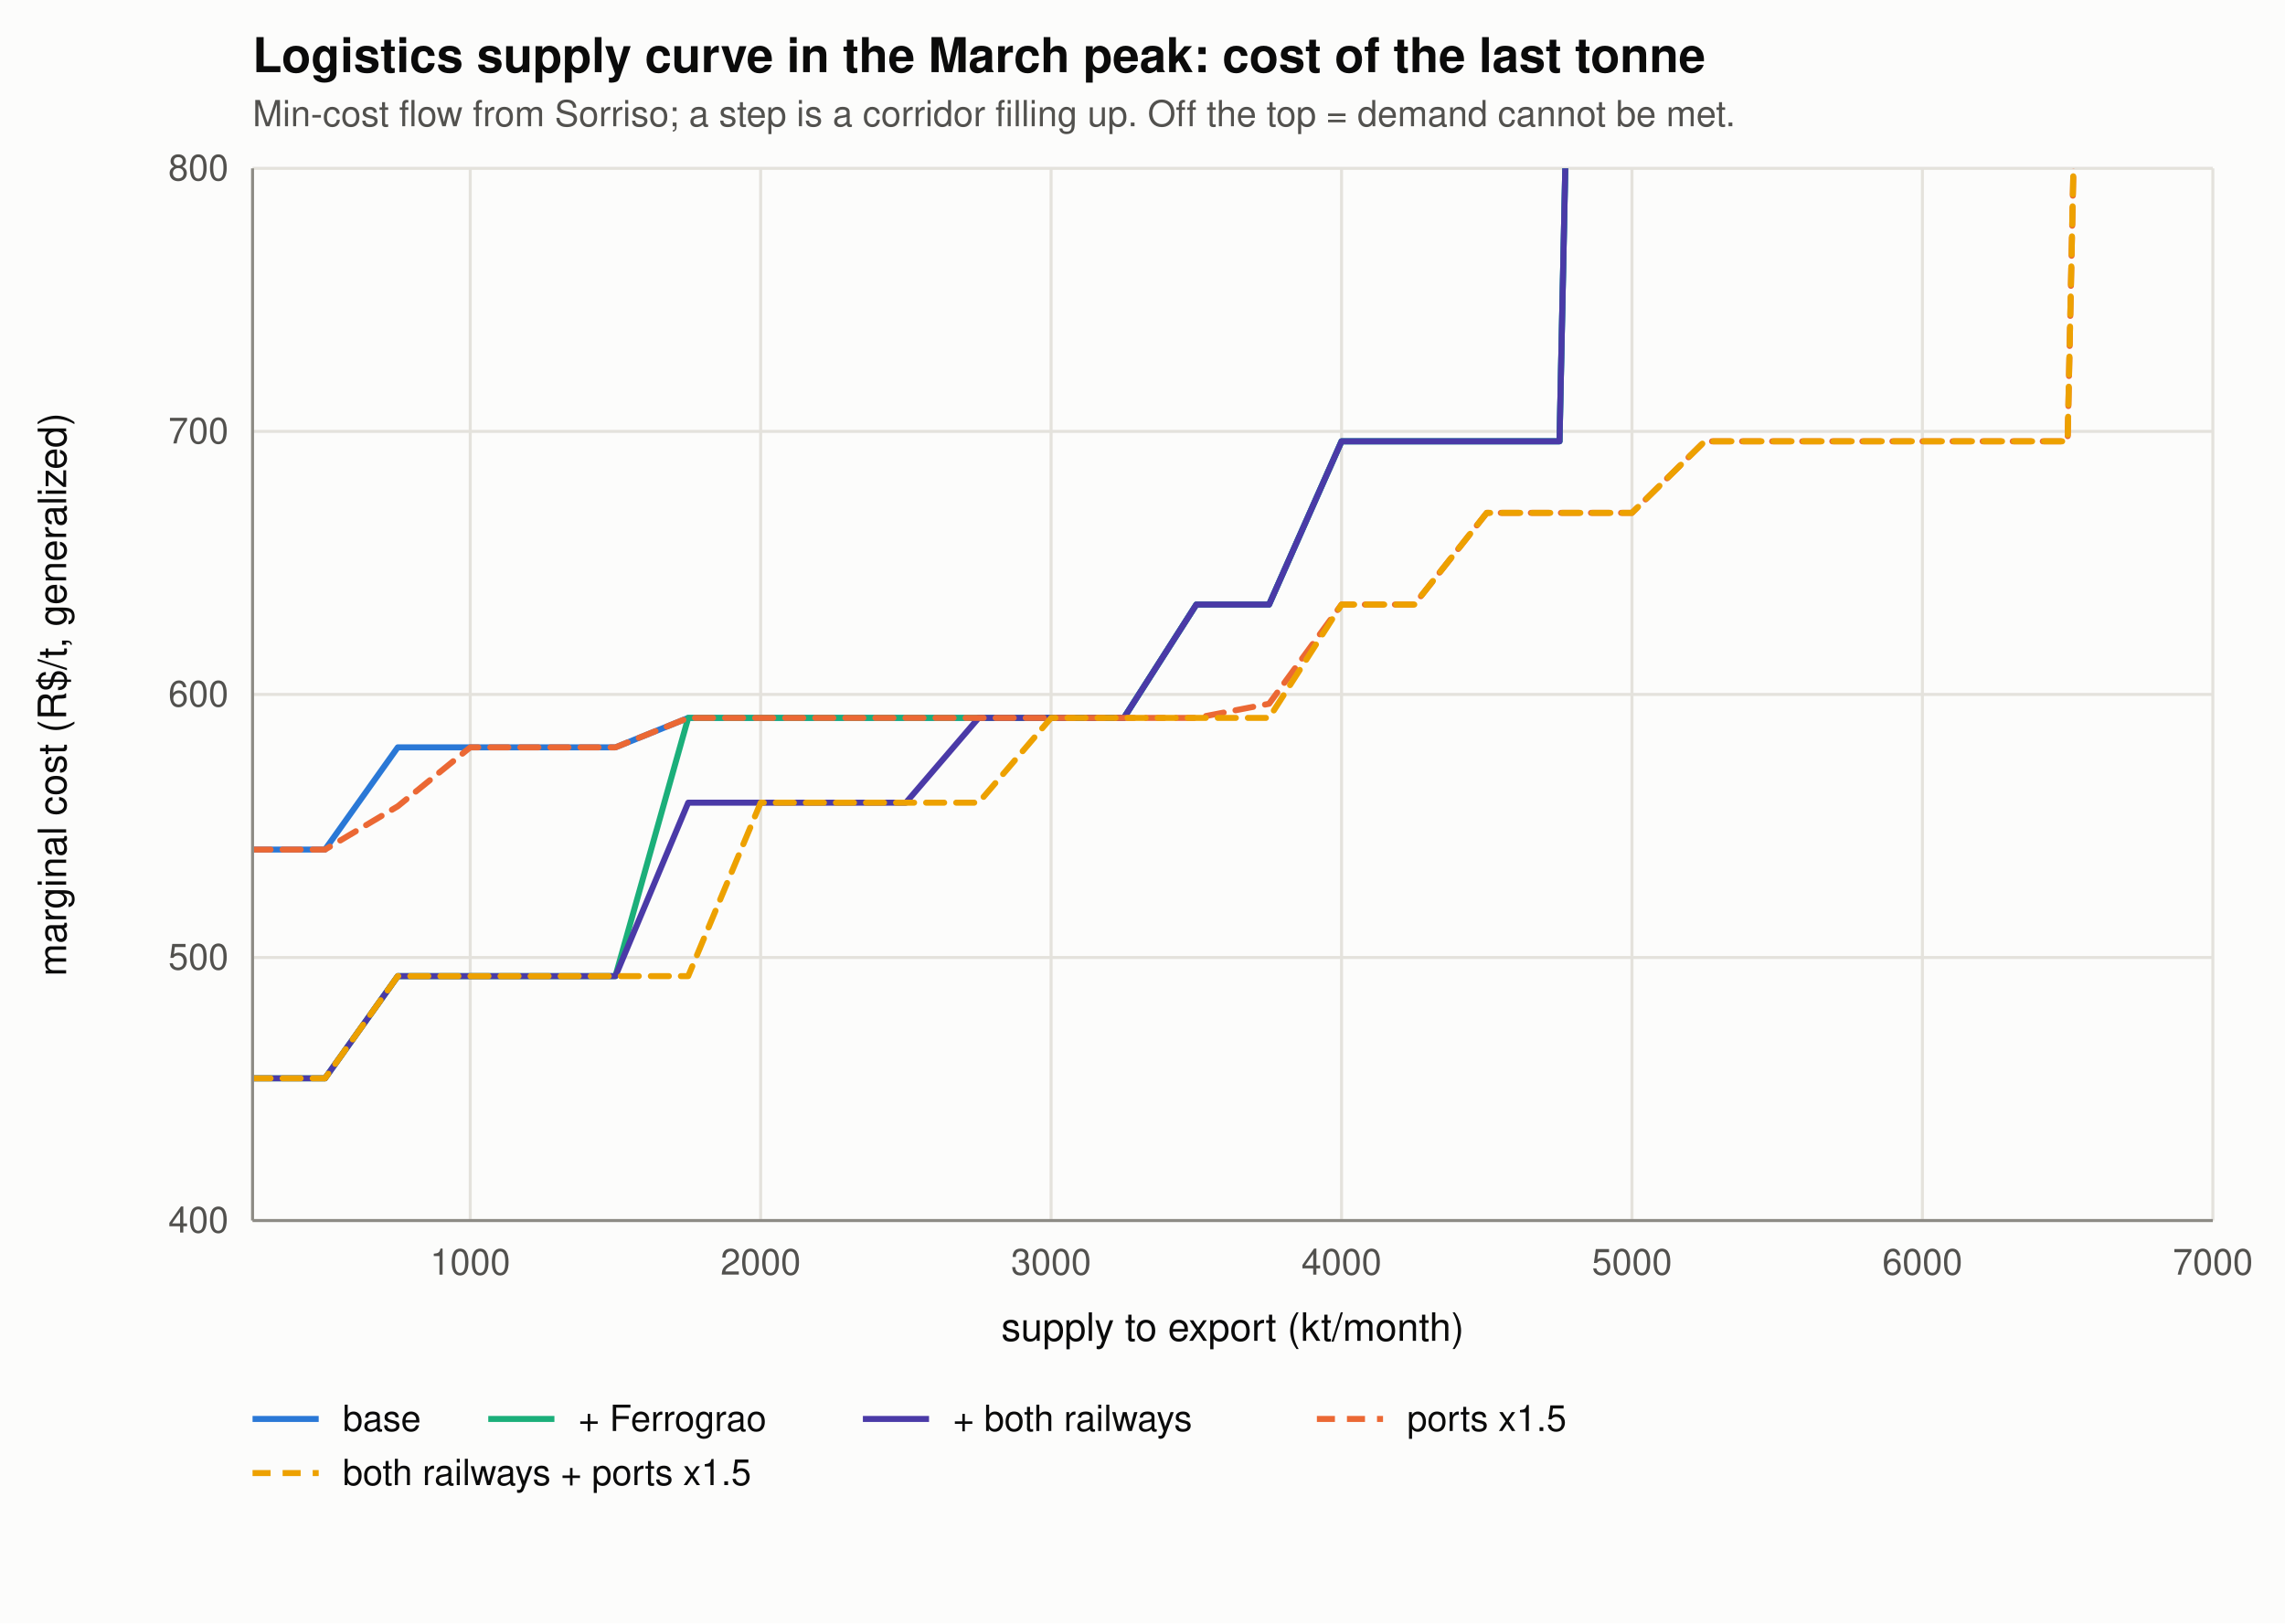
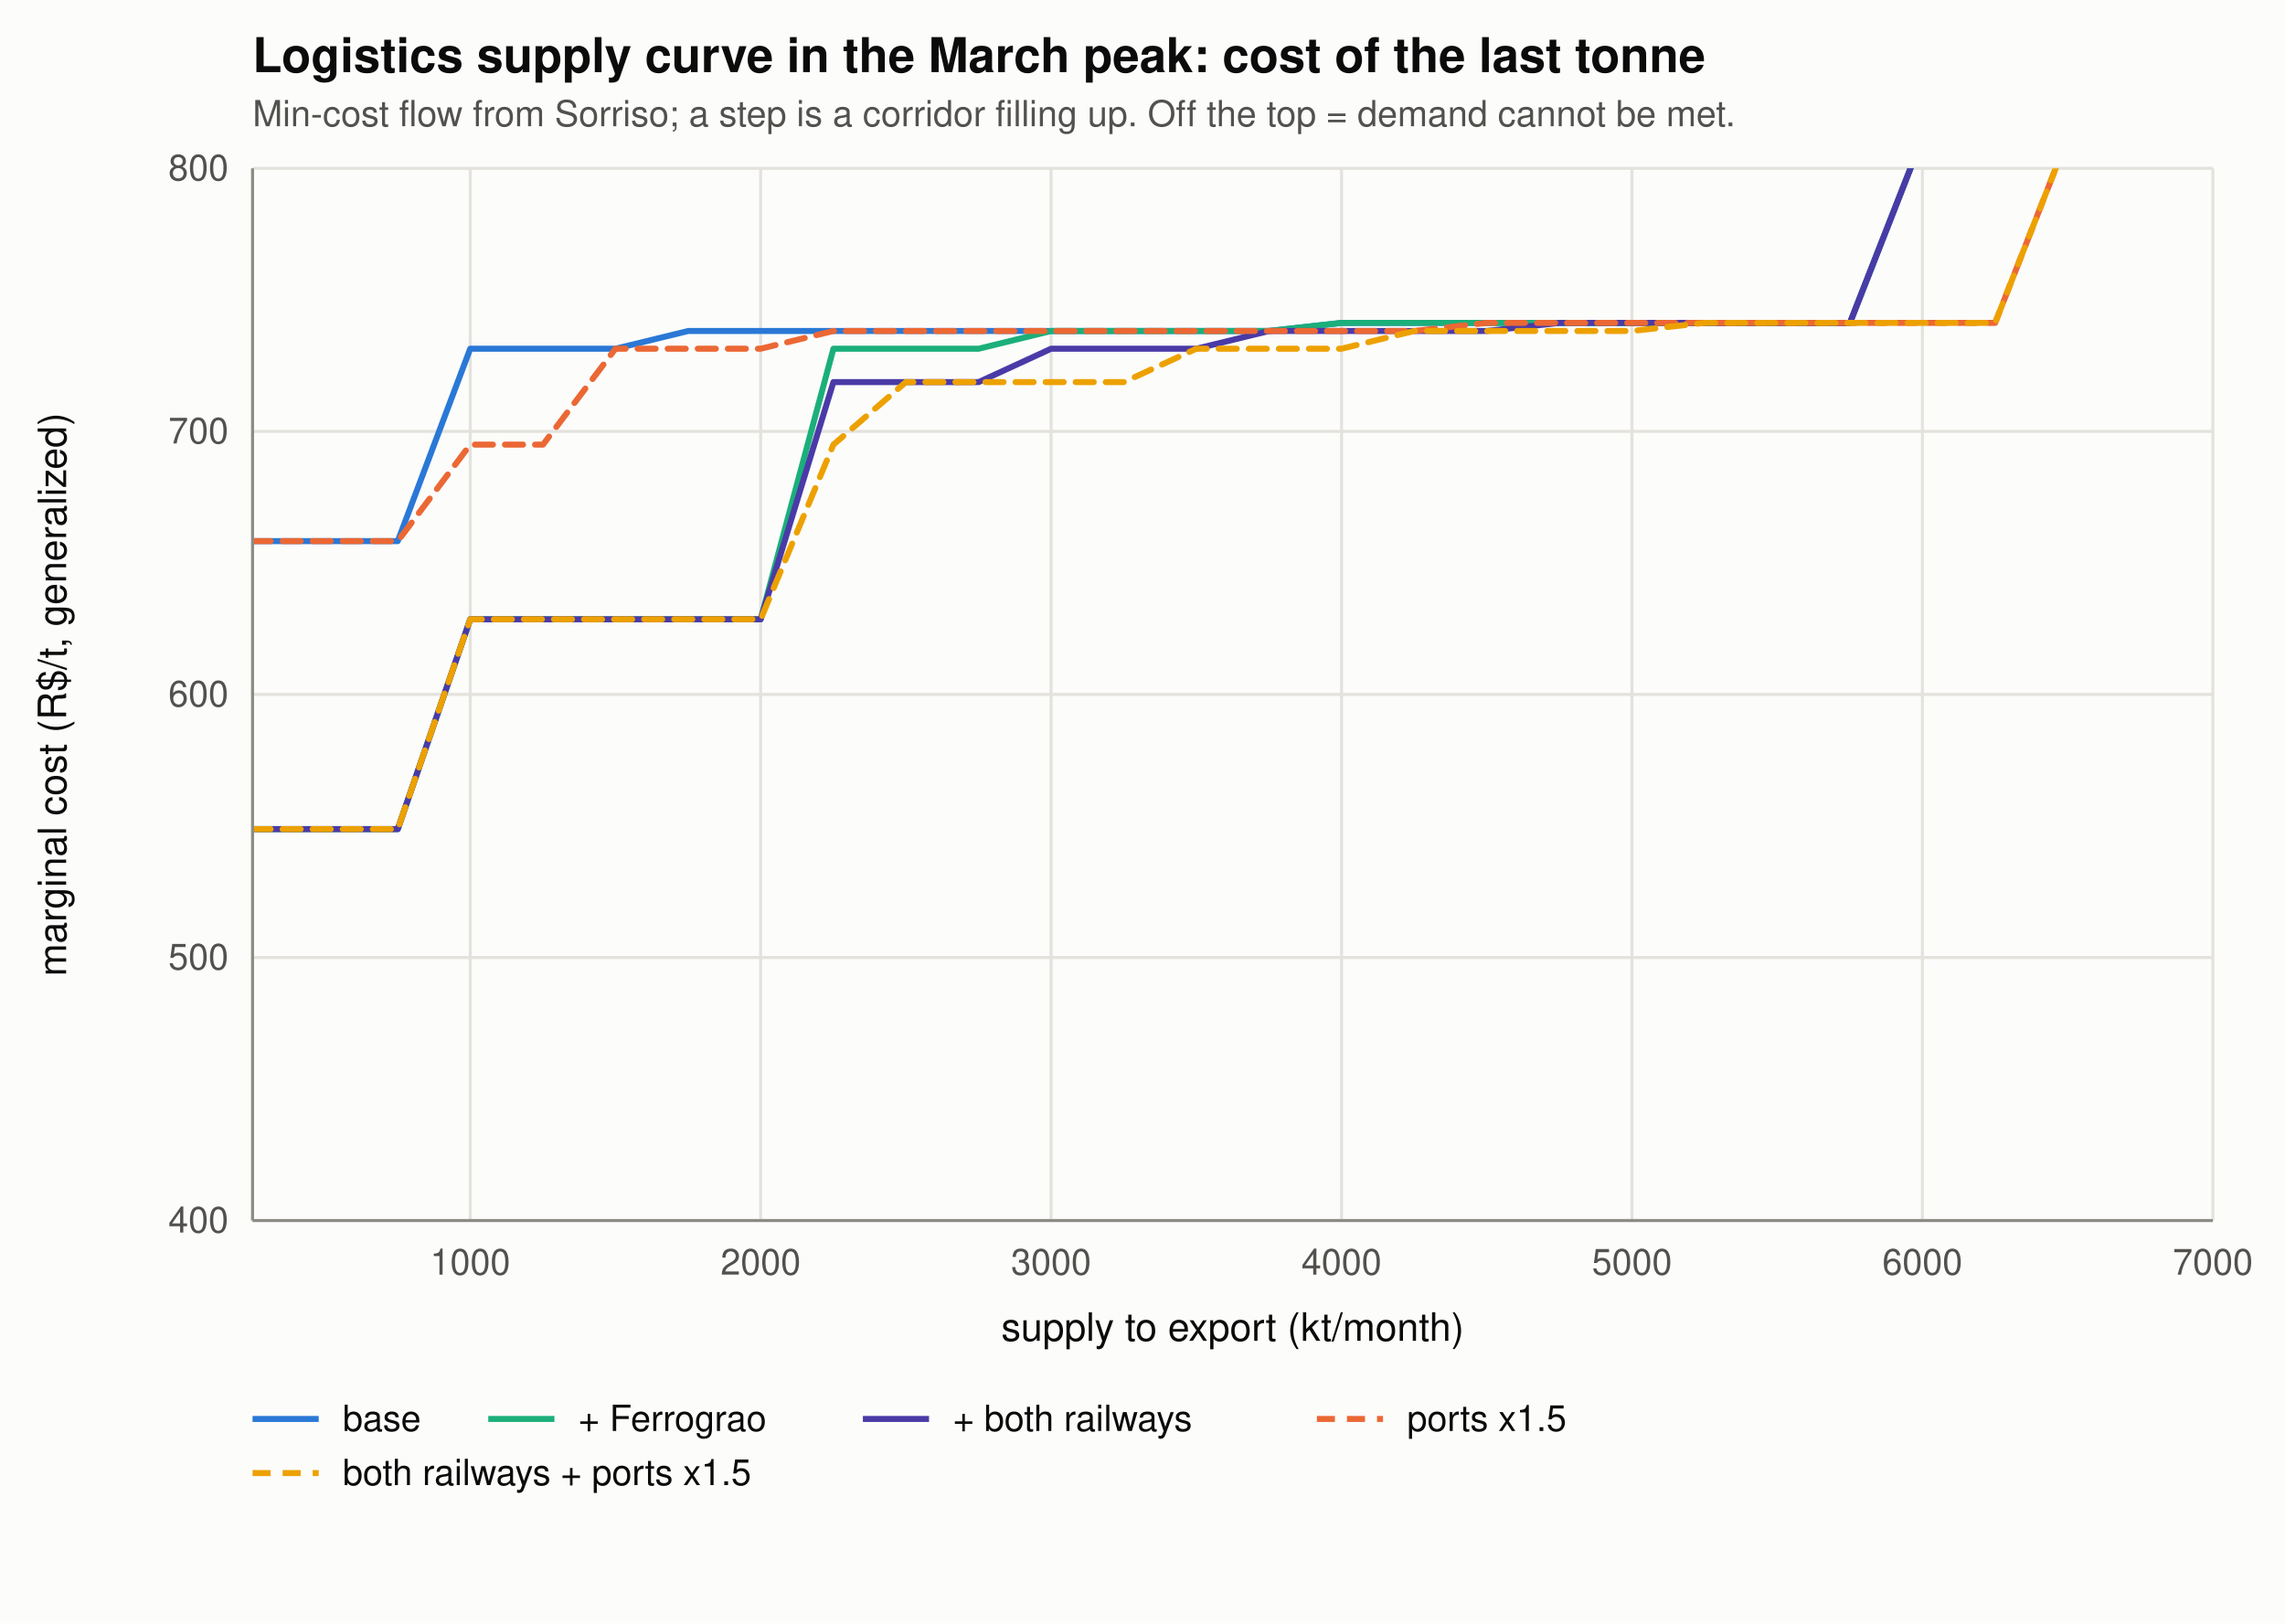
<svg xmlns="http://www.w3.org/2000/svg" viewBox="0 0 760 540" width="760" height="540" font-family="-apple-system, Segoe UI, Helvetica, Arial, sans-serif">
  <rect width="760" height="540" fill="#fcfcfb" />
  <text x="84" y="24" text-anchor="start" font-size="16" fill="#0b0b0b">
    <tspan font-weight="600">Logistics supply curve in the March peak: cost of the last tonne</tspan>
  </text>
  <text x="84" y="42" text-anchor="start" font-size="12" fill="#52514e">Min-cost flow from Sorriso; a step is a corridor filling up. Off the top = demand cannot be met.</text>
  <defs>
    <clipPath id="plot">
      <rect x="84" y="56" width="652" height="350" />
    </clipPath>
  </defs>
  <line x1="156.4" y1="56" x2="156.4" y2="406" stroke="#e4e2dc" stroke-width="1" />
  <text x="156.4" y="424" text-anchor="middle" font-size="12" fill="#52514e">1000</text>
  <line x1="253" y1="56" x2="253" y2="406" stroke="#e4e2dc" stroke-width="1" />
  <text x="253" y="424" text-anchor="middle" font-size="12" fill="#52514e">2000</text>
  <line x1="349.6" y1="56" x2="349.6" y2="406" stroke="#e4e2dc" stroke-width="1" />
  <text x="349.6" y="424" text-anchor="middle" font-size="12" fill="#52514e">3000</text>
  <line x1="446.2" y1="56" x2="446.2" y2="406" stroke="#e4e2dc" stroke-width="1" />
  <text x="446.2" y="424" text-anchor="middle" font-size="12" fill="#52514e">4000</text>
  <line x1="542.8" y1="56" x2="542.8" y2="406" stroke="#e4e2dc" stroke-width="1" />
  <text x="542.8" y="424" text-anchor="middle" font-size="12" fill="#52514e">5000</text>
  <line x1="639.4" y1="56" x2="639.4" y2="406" stroke="#e4e2dc" stroke-width="1" />
  <text x="639.4" y="424" text-anchor="middle" font-size="12" fill="#52514e">6000</text>
  <line x1="736" y1="56" x2="736" y2="406" stroke="#e4e2dc" stroke-width="1" />
  <text x="736" y="424" text-anchor="middle" font-size="12" fill="#52514e">7000</text>
  <line x1="84" y1="406" x2="736" y2="406" stroke="#e4e2dc" stroke-width="1" />
  <text x="76" y="410" text-anchor="end" font-size="12" fill="#52514e">400</text>
  <line x1="84" y1="318.5" x2="736" y2="318.5" stroke="#e4e2dc" stroke-width="1" />
  <text x="76" y="322.5" text-anchor="end" font-size="12" fill="#52514e">500</text>
  <line x1="84" y1="231" x2="736" y2="231" stroke="#e4e2dc" stroke-width="1" />
  <text x="76" y="235" text-anchor="end" font-size="12" fill="#52514e">600</text>
  <line x1="84" y1="143.5" x2="736" y2="143.5" stroke="#e4e2dc" stroke-width="1" />
  <text x="76" y="147.5" text-anchor="end" font-size="12" fill="#52514e">700</text>
  <line x1="84" y1="56" x2="736" y2="56" stroke="#e4e2dc" stroke-width="1" />
  <text x="76" y="60" text-anchor="end" font-size="12" fill="#52514e">800</text>
  <g clip-path="url(#plot)">
-     <path d="M84 282.6 L108.1 282.6 L132.3 248.6 L156.4 248.6 L180.6 248.6 L204.7 248.6 L228.9 238.8 L253 238.8 L277.2 238.8 L301.3 238.8 L325.5 238.8 L349.6 238.8 L373.8 238.8 L397.9 201.1 L422.1 201.1 L446.2 146.8 L470.4 146.8 L494.5 146.8 L518.7 146.8 L542.8 -994 L567 -994 L591.1 -994 L615.3 -994 L639.4 -994 L663.6 -994 L687.7 -994 L711.9 -994 L736 -994 " fill="none" stroke="#2a78d6" stroke-width="2" stroke-linejoin="round" stroke-linecap="round" stroke-dasharray="" />
-     <path d="M84 358.7 L108.1 358.7 L132.3 324.7 L156.4 324.7 L180.6 324.7 L204.7 324.7 L228.9 238.8 L253 238.8 L277.2 238.8 L301.3 238.8 L325.5 238.8 L349.6 238.8 L373.8 238.8 L397.9 201.1 L422.1 201.1 L446.2 146.8 L470.4 146.8 L494.5 146.8 L518.7 146.8 L542.8 -994 L567 -994 L591.1 -994 L615.3 -994 L639.4 -994 L663.6 -994 L687.7 -994 L711.9 -994 L736 -994 " fill="none" stroke="#1baf7a" stroke-width="2" stroke-linejoin="round" stroke-linecap="round" stroke-dasharray="" />
-     <path d="M84 358.7 L108.1 358.7 L132.3 324.7 L156.4 324.7 L180.6 324.7 L204.7 324.7 L228.9 267 L253 267 L277.2 267 L301.3 267 L325.5 238.8 L349.6 238.8 L373.8 238.8 L397.9 201.1 L422.1 201.1 L446.2 146.8 L470.4 146.8 L494.5 146.8 L518.7 146.8 L542.8 -994 L567 -994 L591.1 -994 L615.3 -994 L639.4 -994 L663.6 -994 L687.7 -994 L711.9 -994 L736 -994 " fill="none" stroke="#4a3aa7" stroke-width="2" stroke-linejoin="round" stroke-linecap="round" stroke-dasharray="" />
-     <path d="M84 282.6 L108.1 282.6 L132.3 268.2 L156.4 248.6 L180.6 248.6 L204.7 248.6 L228.9 238.8 L253 238.8 L277.2 238.8 L301.3 238.8 L325.5 238.8 L349.6 238.8 L373.8 238.8 L397.9 238.8 L422.1 234.1 L446.2 201.1 L470.4 201.1 L494.5 170.6 L518.7 170.6 L542.8 170.6 L567 146.8 L591.1 146.8 L615.3 146.8 L639.4 146.8 L663.6 146.8 L687.7 146.8 L711.9 -994 L736 -994 " fill="none" stroke="#eb6834" stroke-width="2" stroke-linejoin="round" stroke-linecap="round" stroke-dasharray="6 4" />
-     <path d="M84 358.7 L108.1 358.7 L132.3 324.7 L156.4 324.7 L180.6 324.7 L204.7 324.7 L228.9 324.7 L253 267 L277.2 267 L301.3 267 L325.5 267 L349.6 238.8 L373.8 238.8 L397.9 238.8 L422.1 238.8 L446.2 201.1 L470.4 201.1 L494.5 170.6 L518.7 170.6 L542.8 170.6 L567 146.8 L591.1 146.8 L615.3 146.8 L639.4 146.8 L663.6 146.8 L687.7 146.8 L711.9 -994 L736 -994 " fill="none" stroke="#eda100" stroke-width="2" stroke-linejoin="round" stroke-linecap="round" stroke-dasharray="6 4" />
+     <path d="M84 180 L108.1 180 L132.3 180 L156.4 116 L180.6 116 L204.7 116 L228.9 110.1 L253 110.1 L277.2 110.1 L301.3 110.1 L325.5 110.1 L349.6 110.1 L373.8 110.1 L397.9 110.1 L422.1 110.1 L446.2 107.4 L470.4 107.4 L494.5 107.4 L518.7 107.4 L542.8 107.4 L567 107.4 L591.1 107.4 L615.3 107.4 L639.4 45.9 L663.6 45.9 L687.7 45.9 L711.9 12.4 L736 -994 " fill="none" stroke="#2a78d6" stroke-width="2" stroke-linejoin="round" stroke-linecap="round" stroke-dasharray="" />
+     <path d="M84 275.8 L108.1 275.8 L132.3 275.8 L156.4 206 L180.6 206 L204.7 206 L228.9 206 L253 206 L277.2 116 L301.3 116 L325.5 116 L349.6 110.1 L373.8 110.1 L397.9 110.1 L422.1 110.1 L446.2 107.4 L470.4 107.4 L494.5 107.4 L518.7 107.4 L542.8 107.4 L567 107.4 L591.1 107.4 L615.3 107.4 L639.4 45.9 L663.6 45.9 L687.7 45.9 L711.9 12.4 L736 -994 " fill="none" stroke="#1baf7a" stroke-width="2" stroke-linejoin="round" stroke-linecap="round" stroke-dasharray="" />
+     <path d="M84 275.8 L108.1 275.8 L132.3 275.8 L156.4 206 L180.6 206 L204.7 206 L228.9 206 L253 206 L277.2 127.1 L301.3 127.1 L325.5 127.1 L349.6 116 L373.8 116 L397.9 116 L422.1 110.1 L446.2 110.1 L470.4 110.1 L494.5 110.1 L518.7 107.4 L542.8 107.4 L567 107.4 L591.1 107.4 L615.3 107.4 L639.4 45.9 L663.6 45.9 L687.7 45.9 L711.9 12.4 L736 -994 " fill="none" stroke="#4a3aa7" stroke-width="2" stroke-linejoin="round" stroke-linecap="round" stroke-dasharray="" />
+     <path d="M84 180 L108.1 180 L132.3 180 L156.4 147.9 L180.6 147.9 L204.7 116 L228.9 116 L253 116 L277.2 110.1 L301.3 110.1 L325.5 110.1 L349.6 110.1 L373.8 110.1 L397.9 110.1 L422.1 110.1 L446.2 110.1 L470.4 110.1 L494.5 107.4 L518.7 107.4 L542.8 107.4 L567 107.4 L591.1 107.4 L615.3 107.4 L639.4 107.4 L663.6 107.4 L687.7 45.9 L711.9 45.9 L736 45.9 " fill="none" stroke="#eb6834" stroke-width="2" stroke-linejoin="round" stroke-linecap="round" stroke-dasharray="6 4" />
+     <path d="M84 275.8 L108.1 275.8 L132.3 275.8 L156.4 206 L180.6 206 L204.7 206 L228.9 206 L253 206 L277.2 147.9 L301.3 127.1 L325.5 127.1 L349.6 127.1 L373.8 127.1 L397.9 116 L422.1 116 L446.2 116 L470.4 110.1 L494.5 110.1 L518.7 110.1 L542.8 110.1 L567 107.4 L591.1 107.4 L615.3 107.4 L639.4 107.4 L663.6 107.4 L687.7 45.9 L711.9 45.9 L736 45.9 " fill="none" stroke="#eda100" stroke-width="2" stroke-linejoin="round" stroke-linecap="round" stroke-dasharray="6 4" />
  </g>
  <line x1="84" y1="406" x2="736" y2="406" stroke="#8d8b85" stroke-width="1" />
  <line x1="84" y1="56" x2="84" y2="406" stroke="#8d8b85" stroke-width="1" />
  <text x="410" y="446" text-anchor="middle" font-size="13" fill="#0b0b0b">supply to export (kt/month)</text>
  <text transform="translate(22 231) rotate(-90)" text-anchor="middle" font-size="13" fill="#0b0b0b">marginal cost (R$/t, generalized)</text>
  <line x1="84" y1="472" x2="106" y2="472" stroke="#2a78d6" stroke-width="2" stroke-dasharray="" />
  <text x="114" y="476" text-anchor="start" font-size="12" fill="#0b0b0b">base</text>
  <line x1="162.4" y1="472" x2="184.4" y2="472" stroke="#1baf7a" stroke-width="2" stroke-dasharray="" />
  <text x="192.4" y="476" text-anchor="start" font-size="12" fill="#0b0b0b">+ Ferrograo</text>
  <line x1="287" y1="472" x2="309" y2="472" stroke="#4a3aa7" stroke-width="2" stroke-dasharray="" />
  <text x="317" y="476" text-anchor="start" font-size="12" fill="#0b0b0b">+ both railways</text>
  <line x1="438" y1="472" x2="460" y2="472" stroke="#eb6834" stroke-width="2" stroke-dasharray="6 4" />
  <text x="468" y="476" text-anchor="start" font-size="12" fill="#0b0b0b">ports x1.5</text>
  <line x1="84" y1="490" x2="106" y2="490" stroke="#eda100" stroke-width="2" stroke-dasharray="6 4" />
  <text x="114" y="494" text-anchor="start" font-size="12" fill="#0b0b0b">both railways + ports x1.5</text>
</svg>
